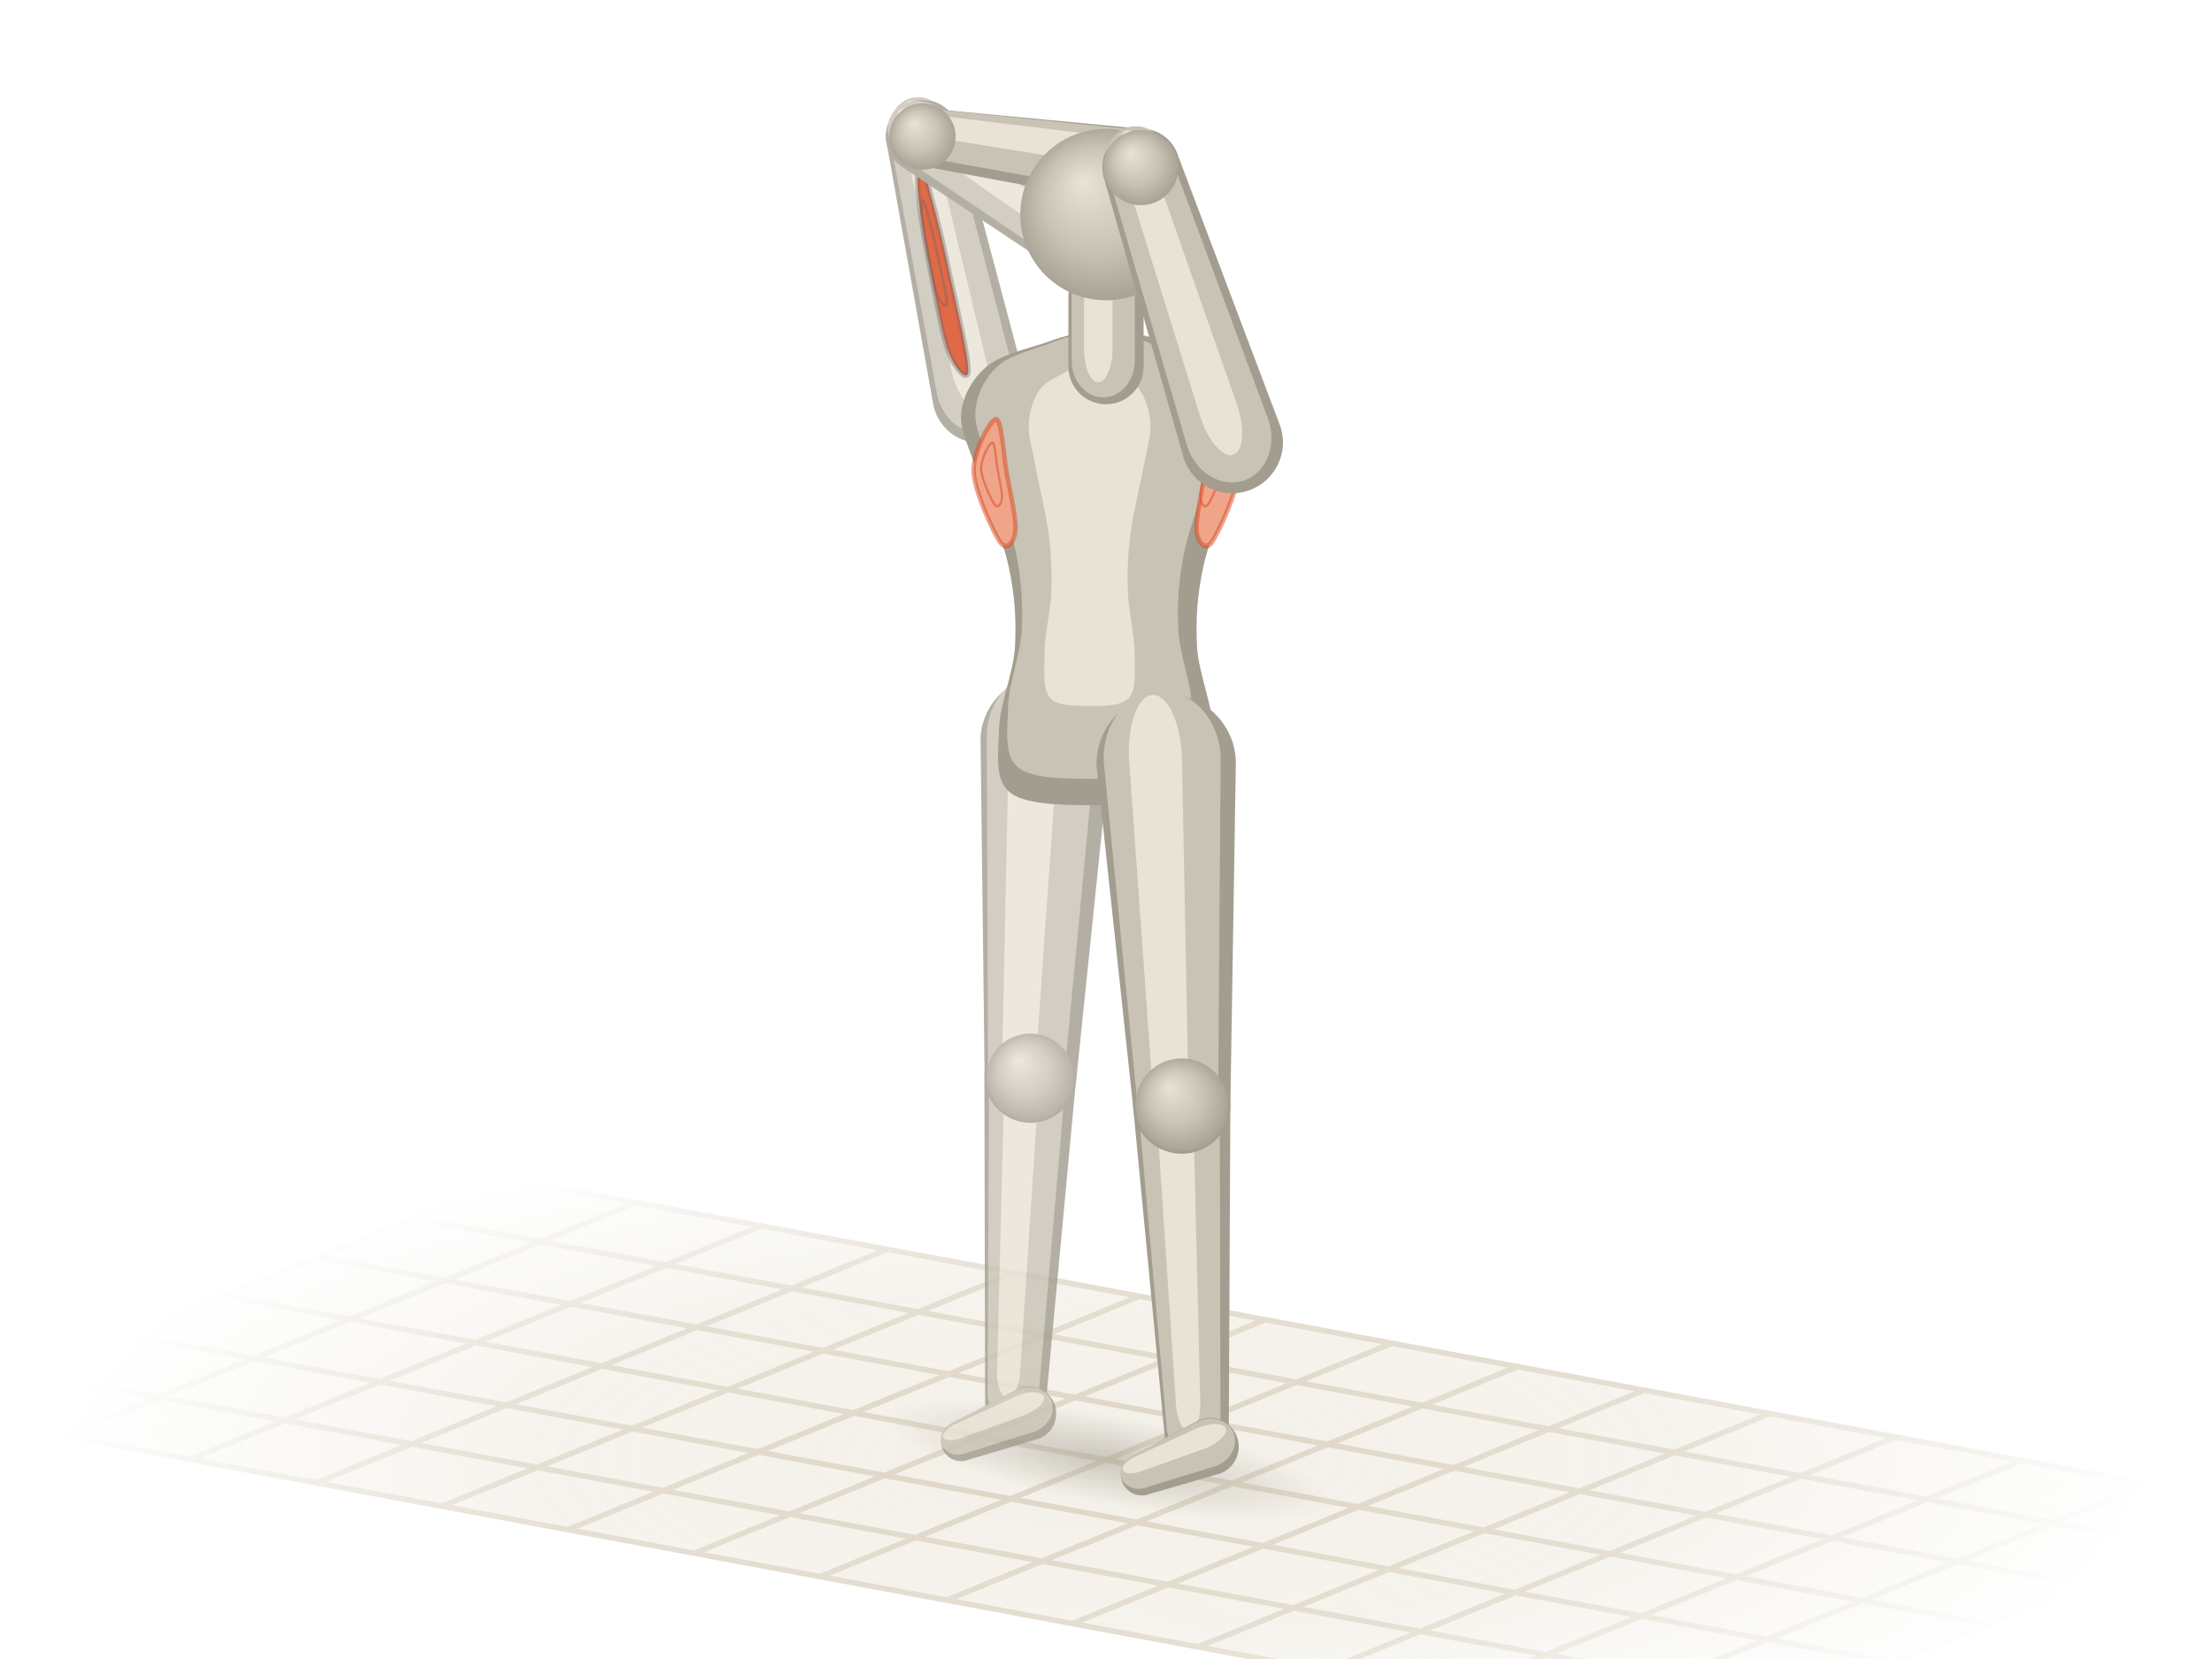
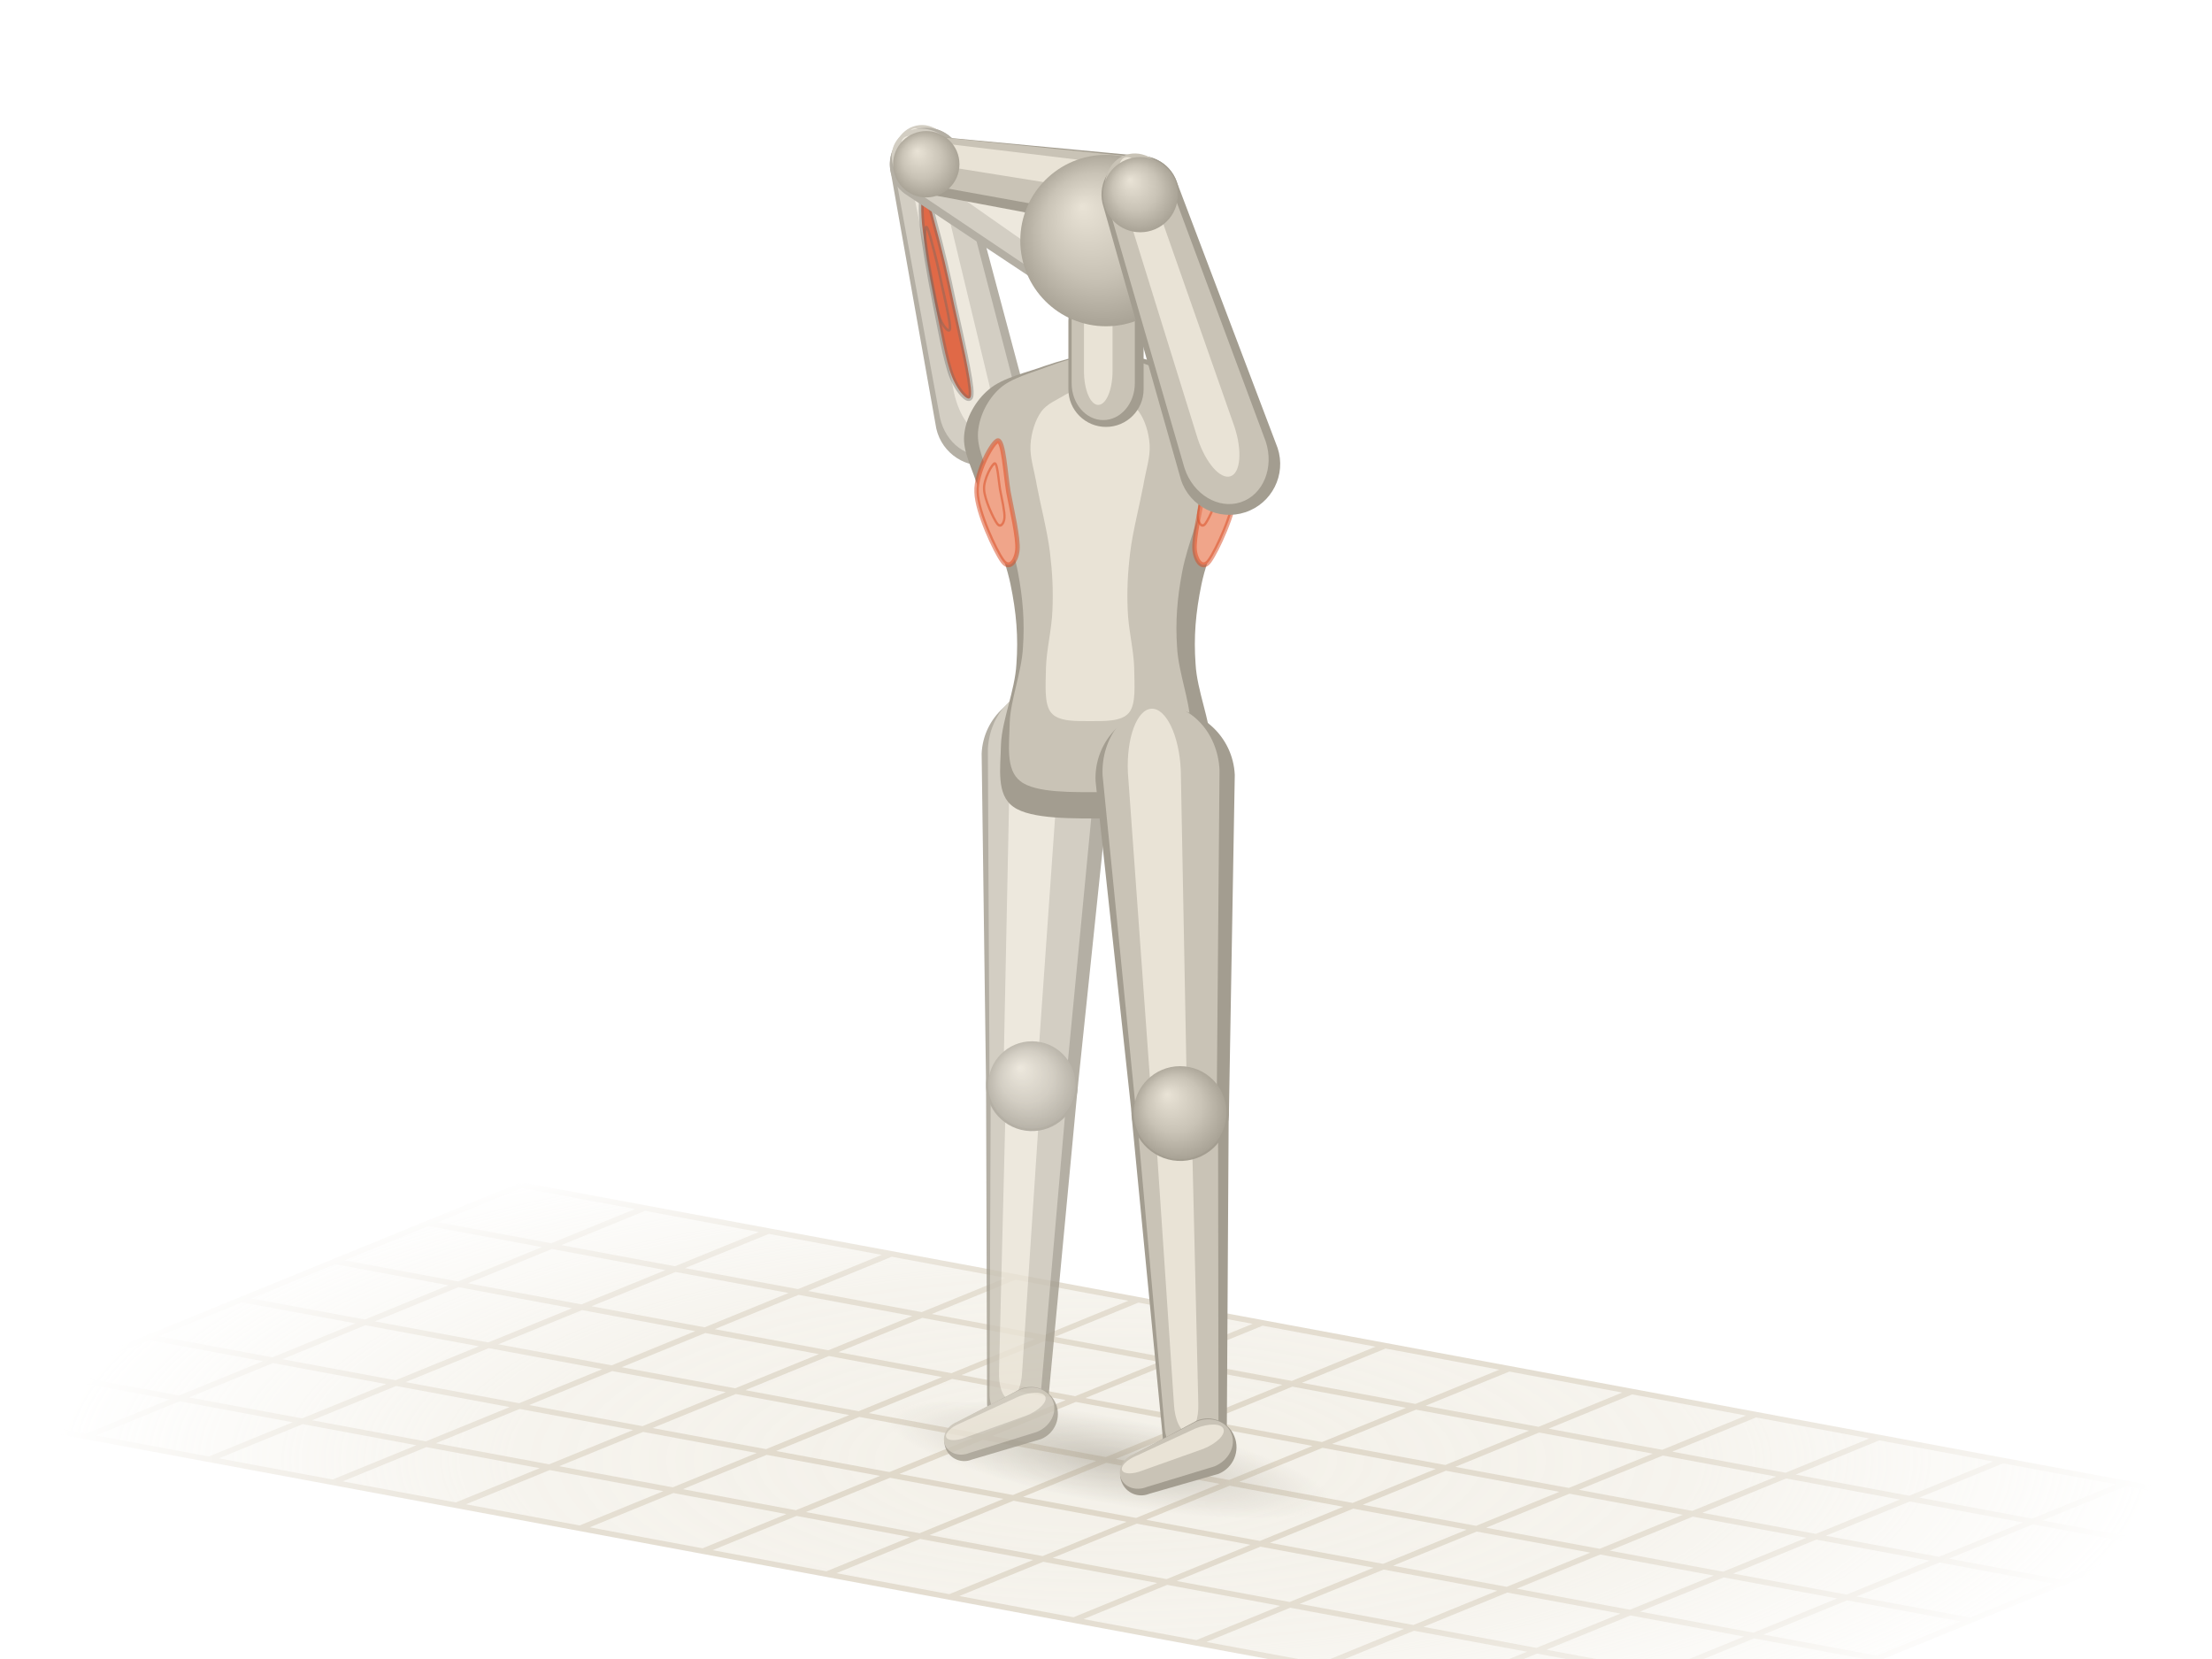
<svg xmlns="http://www.w3.org/2000/svg" viewBox="0 0 400 300">
  <defs>
    <radialGradient id="ar-sph" cx=".5" cy=".5" r=".55" fx=".36" fy=".3">
      <stop offset="0" stop-color="#e9e3d6" />
      <stop offset=".55" stop-color="#c9c3b6" />
      <stop offset="1" stop-color="#a39d90" />
    </radialGradient>
-     <path id="ars0" d="M-9.5 0C-9.5 6.3 -9.7 15.4 -7.4 19C-5.1 22.6 -0.2 21.6 4.2 21.5C8.6 21.4 14.1 18.7 19 18.3C24 18 28.5 18.3 33.8 19.6C39.1 20.9 46.2 24.4 50.8 25.9C55.3 27.5 58.2 29.4 61.3 29.1C64.5 28.8 67.7 26.8 69.8 24C71.9 21.3 73 16 74 12.6C75.1 9.3 75.8 6.5 76.1 3.8C76.5 1.1 76.5 -1.1 76.1 -3.8C75.8 -6.5 75.1 -9.3 74 -12.6C73 -16 71.9 -21.3 69.8 -24C67.7 -26.8 64.5 -28.8 61.3 -29.1C58.2 -29.4 55.3 -27.5 50.8 -25.9C46.2 -24.4 39.1 -20.9 33.8 -19.6C28.5 -18.3 24 -18 19 -18.3C14.1 -18.7 8.6 -21.4 4.2 -21.5C-0.2 -21.6 -5.1 -22.6 -7.4 -19C-9.7 -15.4 -9.5 -6.3 -9.5 0Z" />
-     <path id="ars3" d="M0 8.6L48 6.6A6.6 6.6 0 0 0 48 -6.6L0 -8.6A8.6 8.6 0 0 0 0 8.6Z" />
-     <path id="ars5" d="M0 6.6L40.9 4.9A4.9 4.9 0 0 0 40.9 -4.9L0 -6.6A6.6 6.6 0 0 0 0 6.6Z" />
-     <path id="ars6" d="M0 11.8L60.8 8.3A8.3 8.3 0 0 0 60.8 -8.3L0 -11.8A11.8 11.8 0 0 0 0 11.8Z" />
-     <path id="ars7" d="M0 8.3L58.7 5.5A5.5 5.5 0 0 0 58.7 -5.5L0 -8.3A8.3 8.3 0 0 0 0 8.3Z" />
-     <path id="ars8" d="M0 4.9L13.3 3.6A3.6 3.6 0 0 0 13.3 -3.6L0 -4.9A4.9 4.9 0 0 0 0 4.9Z" />
-     <path id="ars9" d="M0 9.2L52.4 7A7 7 0 0 0 52.4 -7L0 -9.2A9.2 9.2 0 0 0 0 9.2Z" />
-     <path id="ars10" d="M0 7L39.9 5.2A5.2 5.2 0 0 0 39.9 -5.2L0 -7A7 7 0 0 0 0 7Z" />
-     <path id="ars11" d="M0 12.6L61.8 8.8A8.8 8.8 0 0 0 61.8 -8.8L0 -12.6A12.6 12.6 0 0 0 0 12.6Z" />
-     <path id="ars12" d="M0 8.8L59.7 5.8A5.8 5.8 0 0 0 59.7 -5.8L0 -8.8A8.8 8.8 0 0 0 0 8.8Z" />
-     <path id="ars13" d="M0 5.2L13.3 3.8A3.8 3.8 0 0 0 13.3 -3.8L0 -5.2A5.2 5.2 0 0 0 0 5.2Z" />
-     <path id="ars14" d="M0 6.8L12.7 6.8A6.8 6.8 0 0 0 12.7 -6.8L0 -6.8A6.8 6.8 0 0 0 0 6.8Z" />
+     <path id="ars0" d="M-9.3 0C-9.3 6.2 -9.5 15.1 -7.2 18.6C-5 22.1 -0.2 21.2 4.1 21.1C8.5 20.9 13.8 18.3 18.6 18C23.5 17.6 27.9 18 33.1 19.2C38.3 20.4 45.2 23.8 49.7 25.4C54.2 26.9 56.9 28.8 60 28.5C63.1 28.2 66.3 26.2 68.3 23.5C70.4 20.8 71.4 15.7 72.5 12.4C73.5 9.1 74.2 6.4 74.5 3.7C74.9 1 74.9 -1 74.5 -3.7C74.2 -6.4 73.5 -9.1 72.5 -12.4C71.4 -15.7 70.4 -20.8 68.3 -23.5C66.3 -26.2 63.1 -28.2 60 -28.5C56.9 -28.8 54.2 -26.9 49.7 -25.4C45.2 -23.8 38.3 -20.4 33.1 -19.2C27.9 -18 23.5 -17.6 18.6 -18C13.8 -18.3 8.5 -20.9 4.1 -21.1C-0.2 -21.2 -5 -22.1 -7.2 -18.6C-9.5 -15.1 -9.3 -6.2 -9.3 0Z" />
+     <path id="ars3" d="M0 8.6L47 6.6A6.6 6.6 0 0 0 47 -6.6L0 -8.6A8.6 8.6 0 0 0 0 8.6Z" />
+     <path id="ars5" d="M0 6.6L40 4.9A4.9 4.9 0 0 0 40 -4.9L0 -6.6A6.6 6.6 0 0 0 0 6.6Z" />
+     <path id="ars6" d="M0 11.8L59.5 8.3A8.3 8.3 0 0 0 59.5 -8.3L0 -11.8A11.8 11.8 0 0 0 0 11.8Z" />
+     <path id="ars7" d="M0 8.3L57.5 5.5A5.5 5.5 0 0 0 57.5 -5.5L0 -8.3A8.3 8.3 0 0 0 0 8.3Z" />
+     <path id="ars8" d="M0 4.9L13 3.6A3.6 3.6 0 0 0 13 -3.6L0 -4.9A4.9 4.9 0 0 0 0 4.9Z" />
+     <path id="ars9" d="M0 9.2L51.3 7A7 7 0 0 0 51.3 -7L0 -9.2A9.2 9.2 0 0 0 0 9.2Z" />
+     <path id="ars10" d="M0 7L39.1 5.2A5.2 5.2 0 0 0 39.1 -5.2L0 -7A7 7 0 0 0 0 7Z" />
+     <path id="ars11" d="M0 12.6L60.5 8.8A8.8 8.8 0 0 0 60.5 -8.8L0 -12.6A12.6 12.6 0 0 0 0 12.6Z" />
+     <path id="ars12" d="M0 8.8L58.4 5.8A5.8 5.8 0 0 0 58.4 -5.8L0 -8.8A8.8 8.8 0 0 0 0 8.8Z" />
+     <path id="ars13" d="M0 5.2L13 3.8A3.8 3.8 0 0 0 13 -3.8L0 -5.2A5.2 5.2 0 0 0 0 5.2Z" />
+     <path id="ars14" d="M0 6.8L12.4 6.8A6.8 6.8 0 0 0 12.4 -6.8L0 -6.8A6.8 6.8 0 0 0 0 6.8Z" />
    <radialGradient id="ar-fade" gradientUnits="userSpaceOnUse" cx="200" cy="264" r="190" gradientTransform="translate(200 264) scale(1 .32) translate(-200 -264)">
      <stop offset="0" stop-color="#fff" />
      <stop offset=".55" stop-color="#fff" stop-opacity=".75" />
      <stop offset="1" stop-color="#fff" stop-opacity="0" />
    </radialGradient>
    <mask id="ar-gm" maskUnits="userSpaceOnUse" x="0" y="0" width="400" height="300">
      <rect width="400" height="300" fill="url(#ar-fade)" />
    </mask>
    <radialGradient id="ar-shd">
      <stop offset="0" stop-color="#a39d90" stop-opacity=".5" />
      <stop offset=".55" stop-color="#a39d90" stop-opacity=".22" />
      <stop offset="1" stop-color="#a39d90" stop-opacity="0" />
    </radialGradient>
  </defs>
  <g mask="url(#ar-gm)">
-     <path d="M92.1 213.2L411.3 272.6L307.9 314.8L-11.3 255.4Z" fill="#efeadf" fill-opacity=".7" />
-     <path d="M92.1 213.2L-11.3 255.4M114.9 217.5L11.5 259.7M137.7 221.7L34.3 263.9M160.5 225.9L57.1 268.2M183.3 230.2L79.9 272.4M206.1 234.4L102.7 276.6M228.9 238.6L125.5 280.9M251.7 242.9L148.3 285.1M274.5 247.1L171.1 289.4M297.3 251.4L193.9 293.6M320.1 255.6L216.7 297.8M342.9 259.8L239.5 302.1M365.7 264.1L262.3 306.3M388.5 268.3L285.1 310.5M411.3 272.6L307.9 314.8M92.1 213.2L411.3 272.6M74.9 220.3L394 279.6M57.6 227.3L376.8 286.6M40.4 234.3L359.6 293.7M23.2 241.4L342.4 300.7M6 248.4L325.1 307.7M-11.3 255.4L307.9 314.8" fill="none" stroke="#ddd5c5" stroke-width="1" />
+     <path d="M94.3 214.3L406.8 272.4L305.7 313.7L-6.8 255.6Z" fill="#efeadf" fill-opacity=".7" />
+     <path d="M94.3 214.3L-6.8 255.6M116.7 218.4L15.5 259.8M139 222.6L37.8 263.9M161.3 226.7L60.1 268.1M183.6 230.9L82.5 272.2M205.9 235L104.8 276.4M228.3 239.2L127.1 280.5M250.6 243.3L149.4 284.7M272.9 247.5L171.7 288.8M295.2 251.6L194.1 293M317.5 255.8L216.4 297.1M339.9 259.9L238.7 301.3M362.2 264.1L261 305.4M384.5 268.2L283.3 309.6M406.8 272.4L305.7 313.7M94.3 214.3L406.8 272.4M77.5 221.2L390 279.3M60.6 228.1L373.1 286.2M43.8 235L356.2 293M26.9 241.8L339.4 299.9M10 248.7L322.5 306.8M-6.8 255.6L305.7 313.7" fill="none" stroke="#ddd5c5" stroke-width="1" />
  </g>
  <g transform="rotate(10.5)">
-     <ellipse fill="url(#ar-shd)" cx="245.2" cy="223" rx="41.5" ry="8.1" />
+     <ellipse fill="url(#ar-shd)" cx="245.2" cy="223" rx="40.6" ry="7.9" />
  </g>
  <g opacity=".82">
-     <g transform="translate(177.2 71.5) rotate(-102.5)">
+     <g transform="translate(177.7 75.6) rotate(-102.5)">
      <use href="#ars3" fill="#a39d90" />
      <use href="#ars3" fill="#c9c3b6" transform="matrix(0.98 0 0 0.84 1.7 -0.3)" />
      <use href="#ars3" fill="#e9e3d6" transform="matrix(0.9 0 0 0.38 5.6 -0.8)" />
-       <path id="arm4" d="M4.8 -1.1C2.6 -1.6 5.6 -3.3 8.6 -3.8C11.7 -4.3 18.2 -4 23 -3.9C27.8 -3.8 34.1 -3.5 37.4 -3.1C40.8 -2.7 43.4 -1.9 43.2 -1.5C43 -1.1 40.1 -0.9 36.5 -0.8C32.9 -0.6 26.9 -0.5 21.6 -0.6C16.3 -0.6 7 -0.5 4.8 -1.1Z" fill="#d9481f" stroke="#4a4640" stroke-opacity=".38" stroke-width=".9" stroke-linejoin="round" />
-       <use href="#arm4" fill="#fffdf8" fill-opacity=".3" stroke="none" transform="matrix(0.5 0 0 0.5 15.1 -1.7)" />
+       <path id="arm4" d="M4.7 -1.1C2.6 -1.6 5.5 -3.3 8.5 -3.8C11.4 -4.3 17.9 -4 22.6 -3.9C27.3 -3.8 33.4 -3.5 36.7 -3.1C39.9 -2.7 42.5 -1.9 42.3 -1.5C42.1 -1.1 39.2 -0.9 35.7 -0.8C32.2 -0.6 26.3 -0.5 21.1 -0.6C16 -0.6 6.8 -0.5 4.7 -1.1Z" fill="#d9481f" stroke="#4a4640" stroke-opacity=".38" stroke-width=".9" stroke-linejoin="round" />
+       <use href="#arm4" fill="#fffdf8" fill-opacity=".3" stroke="none" transform="matrix(0.5 0 0 0.5 14.8 -1.7)" />
    </g>
-     <g transform="translate(166.8 24.7)">
+     <g transform="translate(167.5 29.7)">
      <circle r="6.4" fill="url(#ar-sph)" />
    </g>
-     <g transform="translate(186.3 194.8) rotate(92.6)">
+     <g transform="translate(186.6 196.2) rotate(92.6)">
      <use href="#ars7" fill="#a39d90" />
      <use href="#ars7" fill="#c9c3b6" transform="matrix(0.98 0 0 0.84 -0.4 0.5)" />
-       <use href="#ars7" fill="#e9e3d6" transform="matrix(0.9 0 0 0.38 0.3 1.5)" />
+       <use href="#ars7" fill="#e9e3d6" transform="matrix(0.9 0 0 0.38 0.2 1.5)" />
    </g>
-     <g transform="translate(186.1 255.6) rotate(157.8)">
+     <g transform="translate(186.4 255.7) rotate(157.8)">
      <use href="#ars8" fill="#a39d90" />
      <use href="#ars8" fill="#c9c3b6" transform="matrix(0.98 0 0 0.84 0.2 0.7)" />
      <use href="#ars8" fill="#e9e3d6" transform="matrix(0.9 0 0 0.38 0.8 1.9)" />
    </g>
-     <g transform="translate(189.1 134) rotate(92.6)">
+     <g transform="translate(189.3 136.8) rotate(92.6)">
      <use href="#ars6" fill="#a39d90" />
      <use href="#ars6" fill="#c9c3b6" transform="matrix(0.98 0 0 0.84 -0.8 0.8)" />
-       <use href="#ars6" fill="#e9e3d6" transform="matrix(0.9 0 0 0.38 -0.8 2.2)" />
+       <use href="#ars6" fill="#e9e3d6" transform="matrix(0.9 0 0 0.38 -0.9 2.2)" />
    </g>
-     <g transform="translate(186.3 194.8)">
+     <g transform="translate(186.6 196.2)">
      <circle r="7.9" fill="url(#ar-sph)" />
    </g>
-     <g transform="translate(166.8 24.7) rotate(36)">
+     <g transform="translate(167.5 29.7) rotate(36)">
      <use href="#ars5" fill="#a39d90" />
      <use href="#ars5" fill="#c9c3b6" transform="matrix(0.98 0 0 0.84 -0.4 -0.4)" />
      <use href="#ars5" fill="#e9e3d6" transform="matrix(0.9 0 0 0.38 -0.2 -1.2)" />
    </g>
-     <g transform="translate(199.9 48.7)">
+     <g transform="translate(199.9 53.2)">
      <circle r="5.6" fill="url(#ar-sph)" />
    </g>
  </g>
-   <g transform="translate(206.3 30.3) rotate(-172)">
+   <g transform="translate(206.2 35.2) rotate(-172)">
    <use href="#ars10" fill="#a39d90" />
-     <use href="#ars10" fill="#c9c3b6" transform="matrix(0.98 0 0 0.84 1 0.8)" />
+     <use href="#ars10" fill="#c9c3b6" transform="matrix(0.98 0 0 0.84 0.9 0.8)" />
    <use href="#ars10" fill="#e9e3d6" transform="matrix(0.9 0 0 0.38 3.5 2.2)" />
  </g>
-   <g transform="translate(166.8 24.7)">
+   <g transform="translate(167.5 29.7)">
    <circle r="6" fill="url(#ar-sph)" />
  </g>
-   <g transform="translate(200 136.1) rotate(-90) scale(1 0.9)">
+   <g transform="translate(200 138.7) rotate(-90) scale(1 0.9)">
    <use href="#ars0" fill="#a39d90" />
    <use href="#ars0" fill="#c9c3b6" transform="matrix(0.94 0 0 0.86 4.2 -1.2)" />
-     <use href="#ars0" fill="#e9e3d6" transform="matrix(0.72 0 0 0.42 15.3 -3.3)" />
-     <path id="arm1" d="M60.3 22.1C60.3 23.2 54.5 26.7 50.8 26.6C47.1 26.4 39.8 22.6 38.1 21.3C36.3 19.9 38.1 18.4 40.2 18.2C42.3 18 47.4 19.3 50.8 20C54.1 20.6 60.3 21 60.3 22.1Z" fill="#f0a58a" stroke="#d9481f" stroke-opacity=".5" stroke-width=".9" stroke-linejoin="round" />
-     <use href="#arm1" fill="#fffdf8" fill-opacity=".3" stroke="none" transform="matrix(0.5 0 0 0.5 25.9 9.9)" />
-     <path id="arm2" d="M60.3 -22.1C60.3 -23.2 54.5 -26.7 50.8 -26.6C47.1 -26.4 39.8 -22.6 38.1 -21.3C36.3 -19.9 38.1 -18.4 40.2 -18.2C42.3 -18 47.4 -19.3 50.8 -20C54.1 -20.6 60.3 -21 60.3 -22.1Z" fill="#f0a58a" stroke="#d9481f" stroke-opacity=".5" stroke-width=".9" stroke-linejoin="round" />
-     <use href="#arm2" fill="#fffdf8" fill-opacity=".3" stroke="none" transform="matrix(0.5 0 0 0.5 25.9 -11.8)" />
+     <use href="#ars0" fill="#e9e3d6" transform="matrix(0.72 0 0 0.42 15 -3.2)" />
+     <path id="arm1" d="M59 21.7C59 22.7 53.3 26.2 49.7 26C46.1 25.9 39 22.2 37.3 20.8C35.5 19.4 37.3 18 39.3 17.8C41.4 17.6 46.4 18.9 49.7 19.6C53 20.2 59 20.6 59 21.7Z" fill="#f0a58a" stroke="#d9481f" stroke-opacity=".5" stroke-width=".9" stroke-linejoin="round" />
+     <use href="#arm1" fill="#fffdf8" fill-opacity=".3" stroke="none" transform="matrix(0.5 0 0 0.5 25.4 9.6)" />
+     <path id="arm2" d="M59 -21.7C59 -22.7 53.3 -26.2 49.7 -26C46.1 -25.9 39 -22.2 37.3 -20.8C35.5 -19.4 37.3 -18 39.3 -17.8C41.4 -17.6 46.4 -18.9 49.7 -19.6C53 -20.2 59 -20.6 59 -21.7Z" fill="#f0a58a" stroke="#d9481f" stroke-opacity=".5" stroke-width=".9" stroke-linejoin="round" />
+     <use href="#arm2" fill="#fffdf8" fill-opacity=".3" stroke="none" transform="matrix(0.5 0 0 0.5 25.4 -11.5)" />
  </g>
-   <g transform="translate(200 66.3) rotate(-90)">
+   <g transform="translate(200 70.4) rotate(-90)">
    <use href="#ars14" fill="#a39d90" />
    <use href="#ars14" fill="#c9c3b6" transform="matrix(0.98 0 0 0.84 1.1 -0.5)" />
    <use href="#ars14" fill="#e9e3d6" transform="matrix(0.9 0 0 0.38 3.3 -1.4)" />
  </g>
-   <g transform="translate(213.7 199.8) rotate(87.4)">
+   <g transform="translate(213.4 201.2) rotate(87.4)">
    <use href="#ars12" fill="#a39d90" />
    <use href="#ars12" fill="#c9c3b6" transform="matrix(0.98 0 0 0.84 -0.5 0.5)" />
-     <use href="#ars12" fill="#e9e3d6" transform="matrix(0.9 0 0 0.38 0.1 1.3)" />
+     <use href="#ars12" fill="#e9e3d6" transform="matrix(0.9 0 0 0.38 0 1.3)" />
  </g>
-   <g transform="translate(200 38.8)">
+   <g transform="translate(200 43.5)">
    <circle r="15.5" fill="url(#ar-sph)" />
  </g>
-   <g transform="translate(210.9 138.1) rotate(87.4)">
+   <g transform="translate(210.7 140.7) rotate(87.4)">
    <use href="#ars11" fill="#a39d90" />
-     <use href="#ars11" fill="#c9c3b6" transform="matrix(0.98 0 0 0.84 -0.9 0.7)" />
-     <use href="#ars11" fill="#e9e3d6" transform="matrix(0.9 0 0 0.38 -1.2 1.9)" />
+     <use href="#ars11" fill="#c9c3b6" transform="matrix(0.98 0 0 0.84 -1 0.7)" />
+     <use href="#ars11" fill="#e9e3d6" transform="matrix(0.9 0 0 0.38 -1.3 1.9)" />
  </g>
-   <g transform="translate(213.7 199.8)">
+   <g transform="translate(213.4 201.2)">
    <circle r="8.4" fill="url(#ar-sph)" />
  </g>
-   <g transform="translate(218.8 261.6) rotate(157.8)">
+   <g transform="translate(218.4 261.7) rotate(157.8)">
    <use href="#ars13" fill="#a39d90" />
    <use href="#ars13" fill="#c9c3b6" transform="matrix(0.98 0 0 0.84 0.2 0.7)" />
    <use href="#ars13" fill="#e9e3d6" transform="matrix(0.9 0 0 0.38 0.8 2)" />
  </g>
-   <g transform="translate(222.8 80) rotate(-108.3)">
+   <g transform="translate(222.3 83.9) rotate(-108.3)">
    <use href="#ars9" fill="#a39d90" />
    <use href="#ars9" fill="#c9c3b6" transform="matrix(0.98 0 0 0.84 1.8 -0.2)" />
    <use href="#ars9" fill="#e9e3d6" transform="matrix(0.9 0 0 0.38 6.1 -0.5)" />
  </g>
-   <g transform="translate(206.3 30.3)">
+   <g transform="translate(206.2 35.2)">
    <circle r="6.8" fill="url(#ar-sph)" />
  </g>
</svg>
